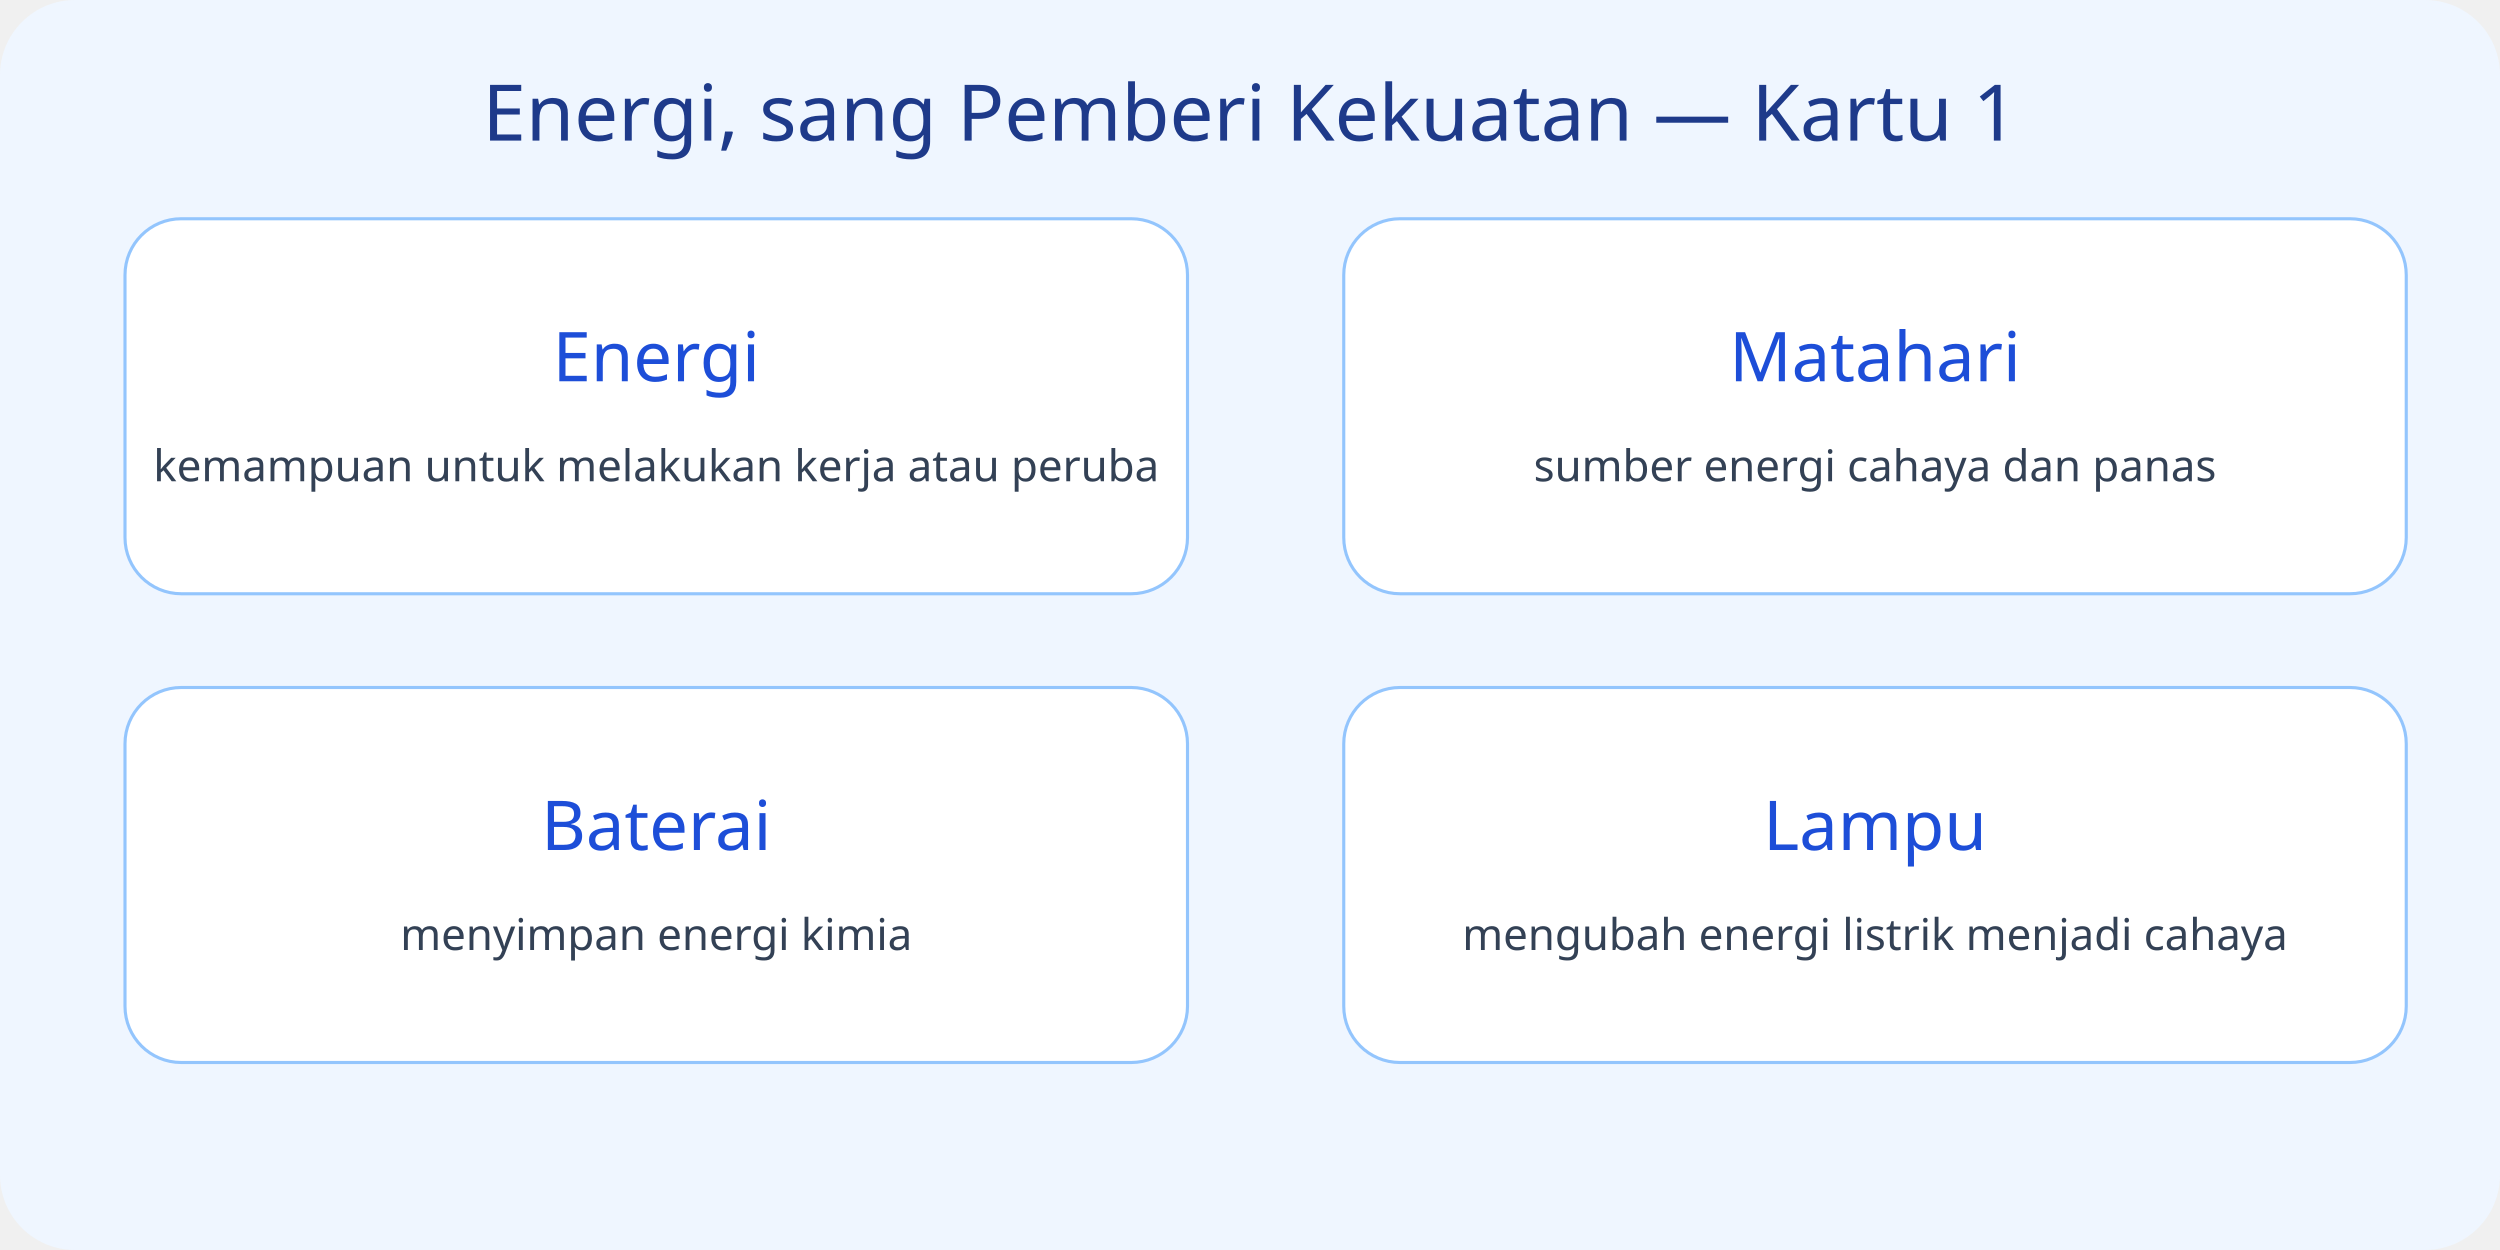
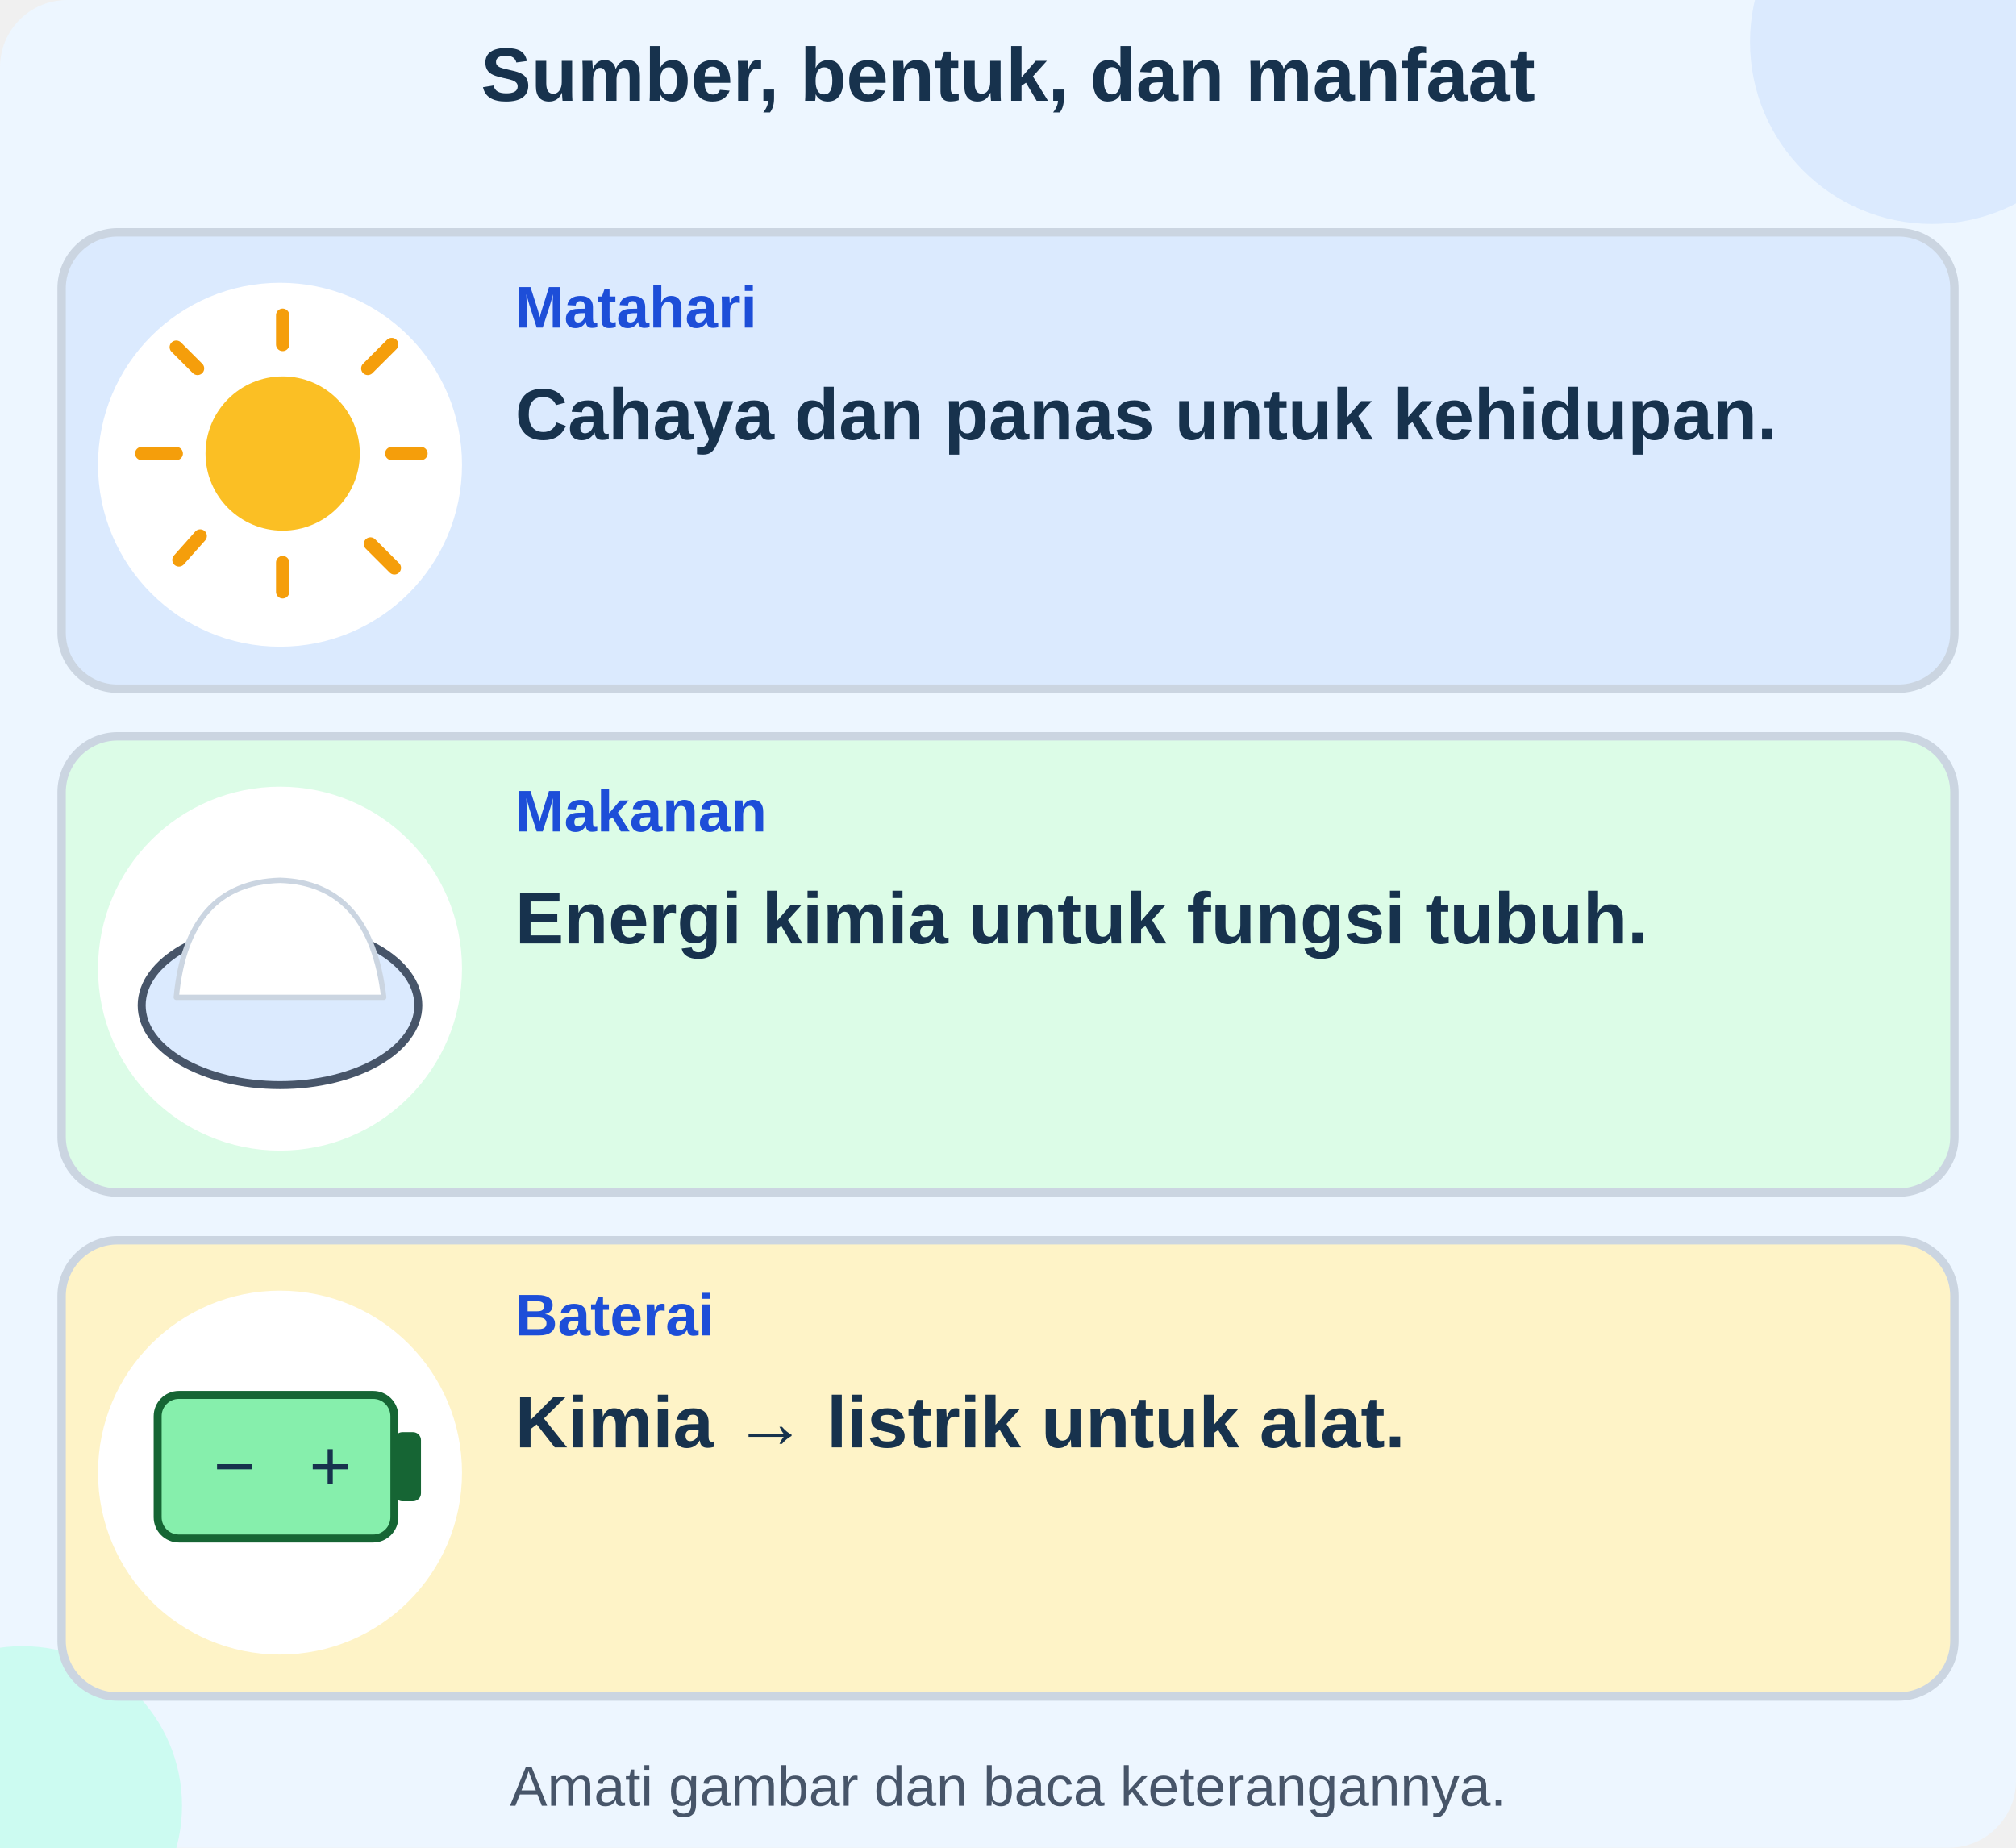
- <svg xmlns="http://www.w3.org/2000/svg" viewBox="0 0 800 400">
-   <rect width="800" height="400" rx="24" fill="#eff6ff" />
-   <text x="400" y="45" text-anchor="middle" font-size="25" font-family="sans-serif" fill="#1e3a8a">Energi, sang Pemberi Kekuatan — Kartu 1</text>
-   <g>
-     <rect x="40" y="70" width="340" height="120" rx="18" fill="white" stroke="#93c5fd" />
-     <text x="210" y="122" text-anchor="middle" font-size="22" font-family="sans-serif" fill="#1d4ed8">Energi</text>
-     <text x="210" y="154" text-anchor="middle" font-size="14" font-family="sans-serif" fill="#334155">kemampuan untuk melakukan kerja atau peruba</text>
-   </g>
-   <g>
-     <rect x="430" y="70" width="340" height="120" rx="18" fill="white" stroke="#93c5fd" />
-     <text x="600" y="122" text-anchor="middle" font-size="22" font-family="sans-serif" fill="#1d4ed8">Matahari</text>
-     <text x="600" y="154" text-anchor="middle" font-size="14" font-family="sans-serif" fill="#334155">sumber energi cahaya dan panas</text>
-   </g>
-   <g>
-     <rect x="40" y="220" width="340" height="120" rx="18" fill="white" stroke="#93c5fd" />
-     <text x="210" y="272" text-anchor="middle" font-size="22" font-family="sans-serif" fill="#1d4ed8">Baterai</text>
-     <text x="210" y="304" text-anchor="middle" font-size="14" font-family="sans-serif" fill="#334155">menyimpan energi kimia</text>
-   </g>
-   <g>
-     <rect x="430" y="220" width="340" height="120" rx="18" fill="white" stroke="#93c5fd" />
-     <text x="600" y="272" text-anchor="middle" font-size="22" font-family="sans-serif" fill="#1d4ed8">Lampu</text>
-     <text x="600" y="304" text-anchor="middle" font-size="14" font-family="sans-serif" fill="#334155">mengubah energi listrik menjadi cahaya</text>
+ <svg xmlns="http://www.w3.org/2000/svg" viewBox="0 0 720 660" role="img" aria-labelledby="title desc">
+   <g font-family="Arial, sans-serif">
+     <rect x="0" y="0" width="720" height="660" rx="24" fill="#edf6ff" stroke="none" stroke-width="3" />
+     <circle cx="690" cy="15" r="65" fill="#dbeafe" />
+     <circle cx="8" cy="645" r="57" fill="#ccfbf1" />
+     <text x="360" y="36" font-size="27" fill="#17324d" text-anchor="middle" font-weight="750">Sumber, bentuk, dan manfaat</text>
+     <rect x="22" y="83" width="676" height="163" rx="20" fill="#dbeafe" stroke="#cbd5e1" stroke-width="3" />
+     <circle cx="100" cy="166" r="65" fill="white" />
+     <g transform="translate(43 105) scale(.95)">
+       <circle cx="61" cy="60" r="29" fill="#fbbf24" />
+       <path d="M61 8 L61 19" fill="none" stroke="#f59e0b" stroke-width="5" stroke-linecap="round" stroke-linejoin="round" />
+       <path d="M61 101 L61 112" fill="none" stroke="#f59e0b" stroke-width="5" stroke-linecap="round" stroke-linejoin="round" />
+       <path d="M8 60 L21 60" fill="none" stroke="#f59e0b" stroke-width="5" stroke-linecap="round" stroke-linejoin="round" />
+       <path d="M102 60 L113 60" fill="none" stroke="#f59e0b" stroke-width="5" stroke-linecap="round" stroke-linejoin="round" />
+       <path d="M21 20 L29 28" fill="none" stroke="#f59e0b" stroke-width="5" stroke-linecap="round" stroke-linejoin="round" />
+       <path d="M94 94 L103 103" fill="none" stroke="#f59e0b" stroke-width="5" stroke-linecap="round" stroke-linejoin="round" />
+       <path d="M22 100 L30 91" fill="none" stroke="#f59e0b" stroke-width="5" stroke-linecap="round" stroke-linejoin="round" />
+       <path d="M93 28 L102 19" fill="none" stroke="#f59e0b" stroke-width="5" stroke-linecap="round" stroke-linejoin="round" />
+     </g>
+     <text x="184" y="117" font-size="21" fill="#1d4ed8" text-anchor="start" font-weight="750">Matahari</text>
+     <text x="184" y="157" font-size="26" fill="#17324d" text-anchor="start" font-weight="600">Cahaya dan panas untuk kehidupan.</text>
+     <rect x="22" y="263" width="676" height="163" rx="20" fill="#dcfce7" stroke="#cbd5e1" stroke-width="3" />
+     <circle cx="100" cy="346" r="65" fill="white" />
+     <g transform="translate(43 285) scale(.95)">
+       <ellipse cx="60" cy="78" rx="52" ry="30" fill="#dbeafe" stroke="#475569" stroke-width="3" />
+       <path d="M21 75 Q25 32 60 31 Q94 32 99 75 Z" fill="white" stroke="#cbd5e1" stroke-width="2" stroke-linecap="round" stroke-linejoin="round" />
+     </g>
+     <text x="184" y="297" font-size="21" fill="#1d4ed8" text-anchor="start" font-weight="750">Makanan</text>
+     <text x="184" y="337" font-size="26" fill="#17324d" text-anchor="start" font-weight="600">Energi kimia untuk fungsi tubuh.</text>
+     <rect x="22" y="443" width="676" height="163" rx="20" fill="#fef3c7" stroke="#cbd5e1" stroke-width="3" />
+     <circle cx="100" cy="526" r="65" fill="white" />
+     <g transform="translate(43 465) scale(.95)">
+       <rect x="14" y="35" width="89" height="54" rx="8" fill="#86efac" stroke="#166534" stroke-width="3" />
+       <rect x="103" y="49" width="10" height="26" rx="3" fill="#166534" stroke="none" stroke-width="3" />
+       <text x="35" y="71" font-size="27" fill="#17324d" text-anchor="start" font-weight="500">−</text>
+       <text x="71" y="71" font-size="27" fill="#17324d" text-anchor="start" font-weight="500">+</text>
+     </g>
+     <text x="184" y="477" font-size="21" fill="#1d4ed8" text-anchor="start" font-weight="750">Baterai</text>
+     <text x="184" y="517" font-size="26" fill="#17324d" text-anchor="start" font-weight="600">Kimia → listrik untuk alat.</text>
+     <text x="360" y="645" font-size="20" fill="#475569" text-anchor="middle" font-weight="500">Amati gambar dan baca keterangannya.</text>
  </g>
</svg>
